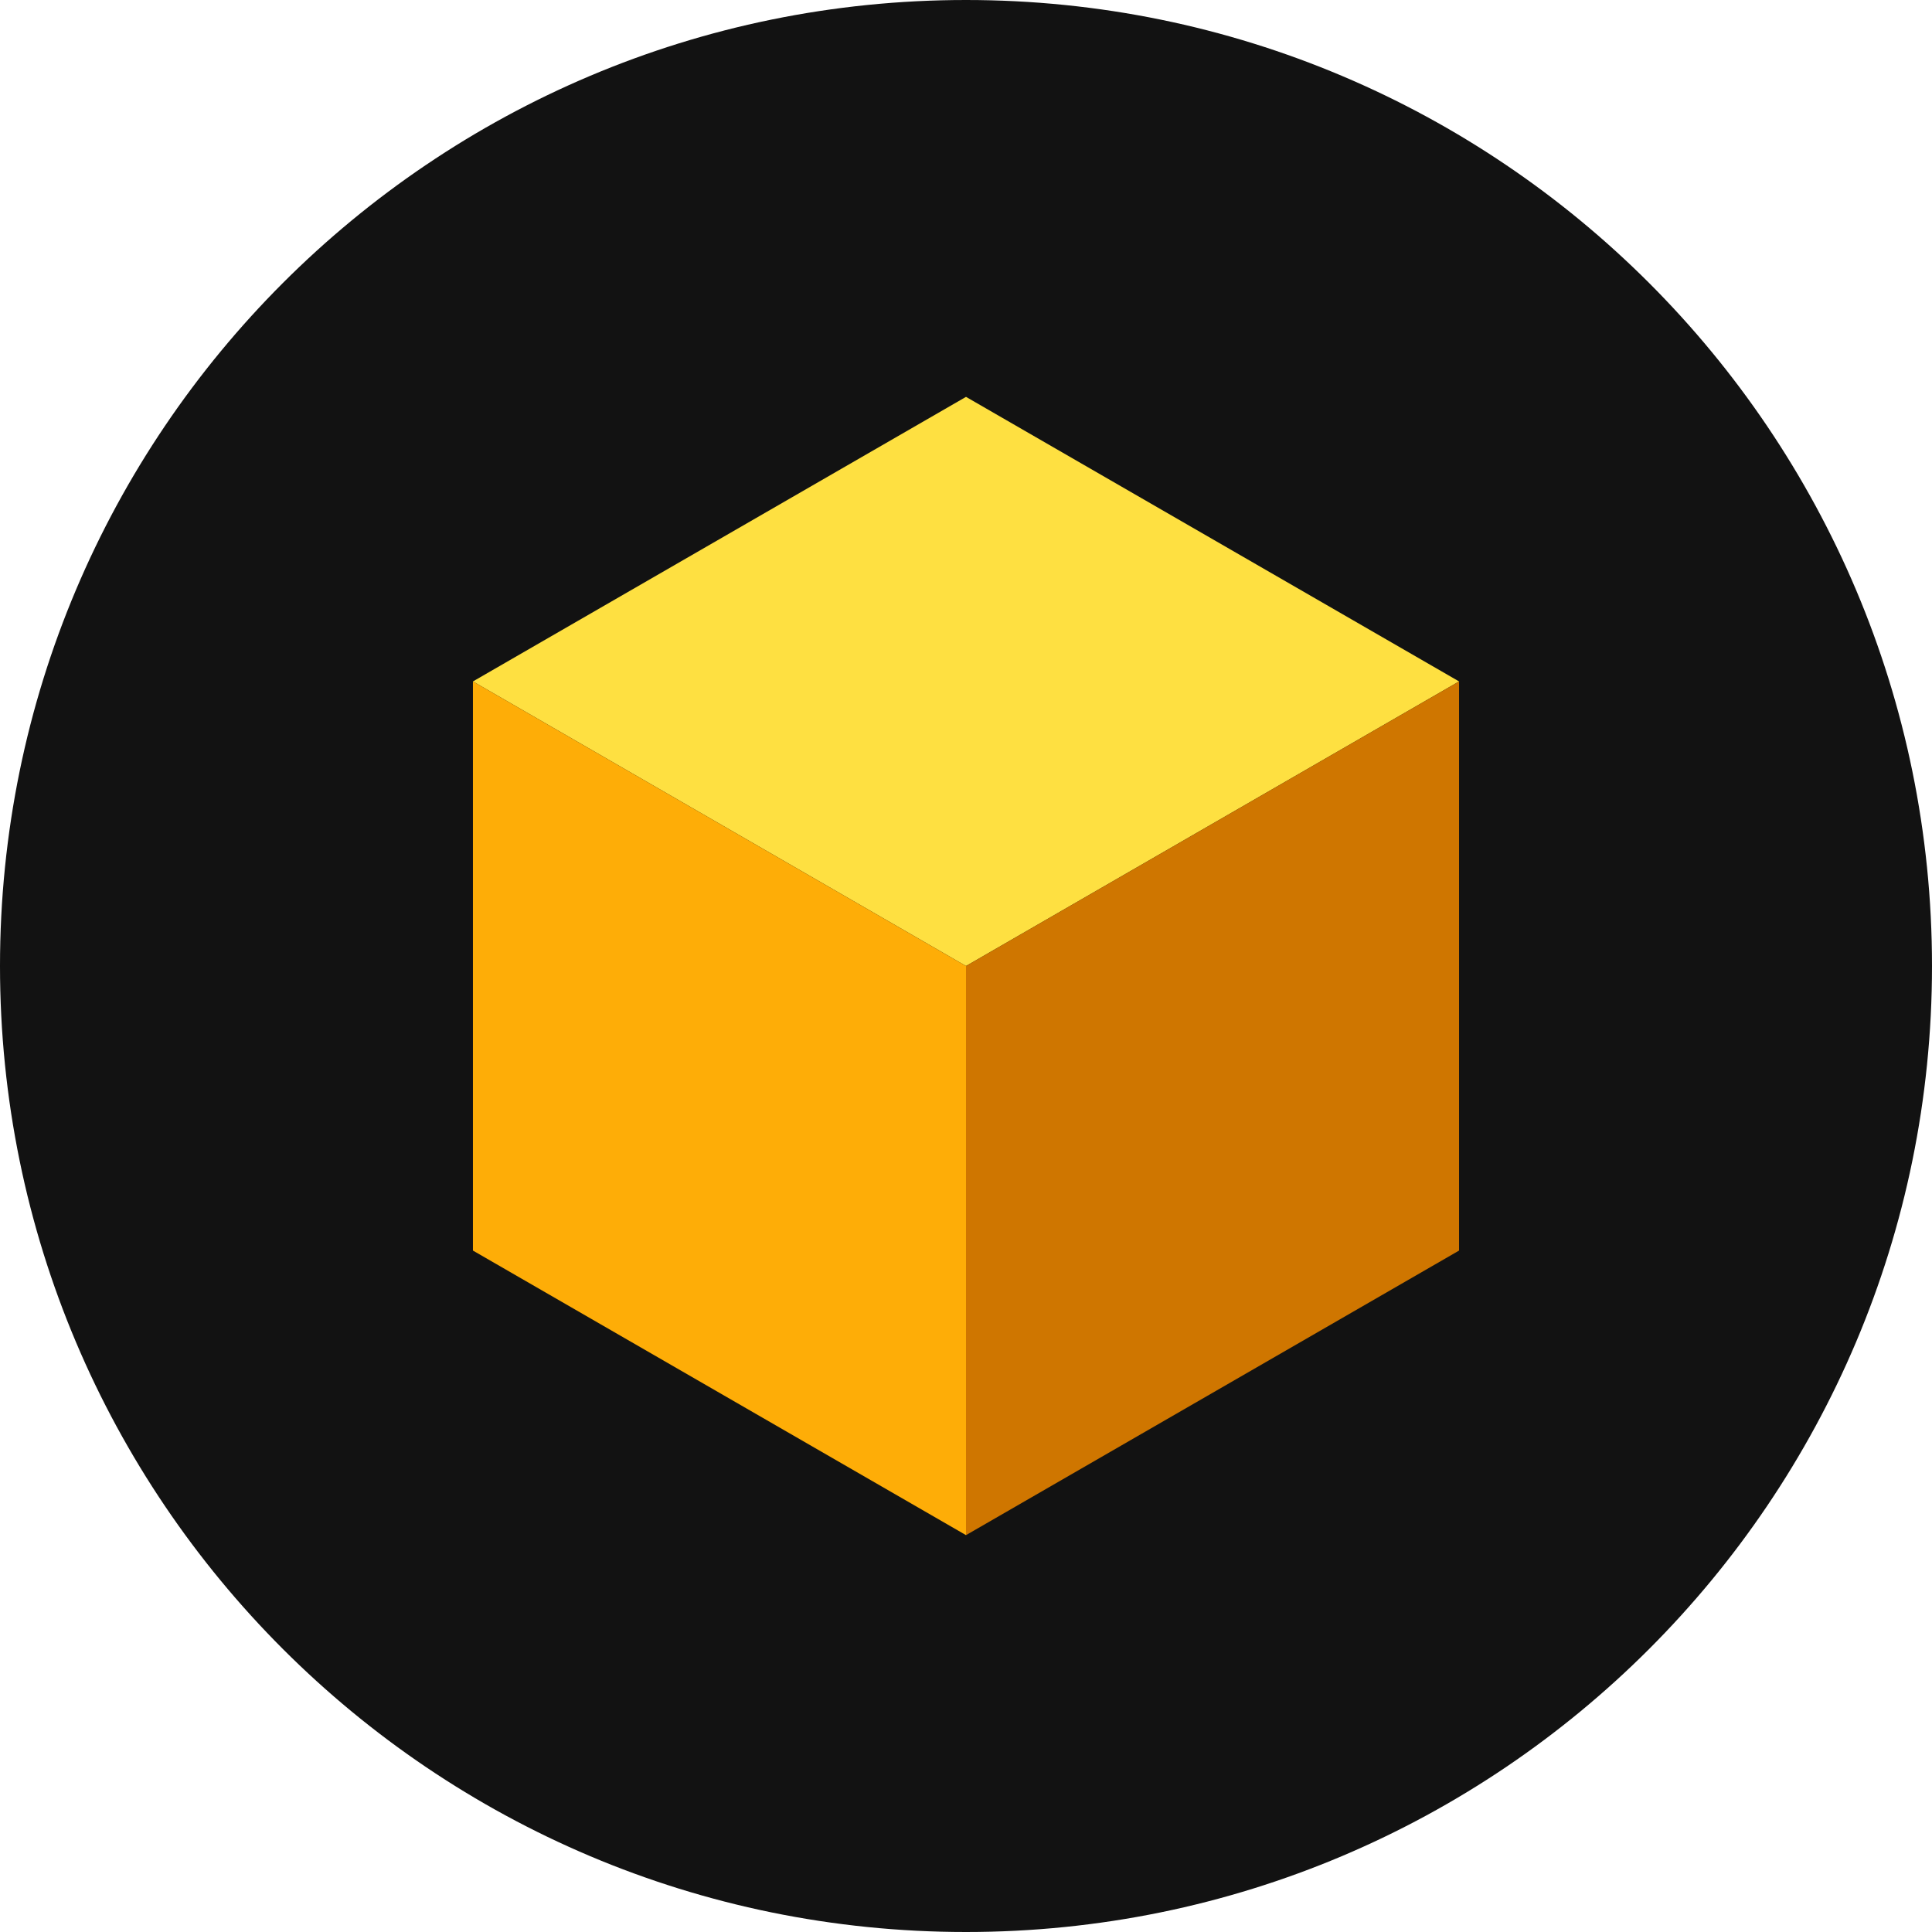
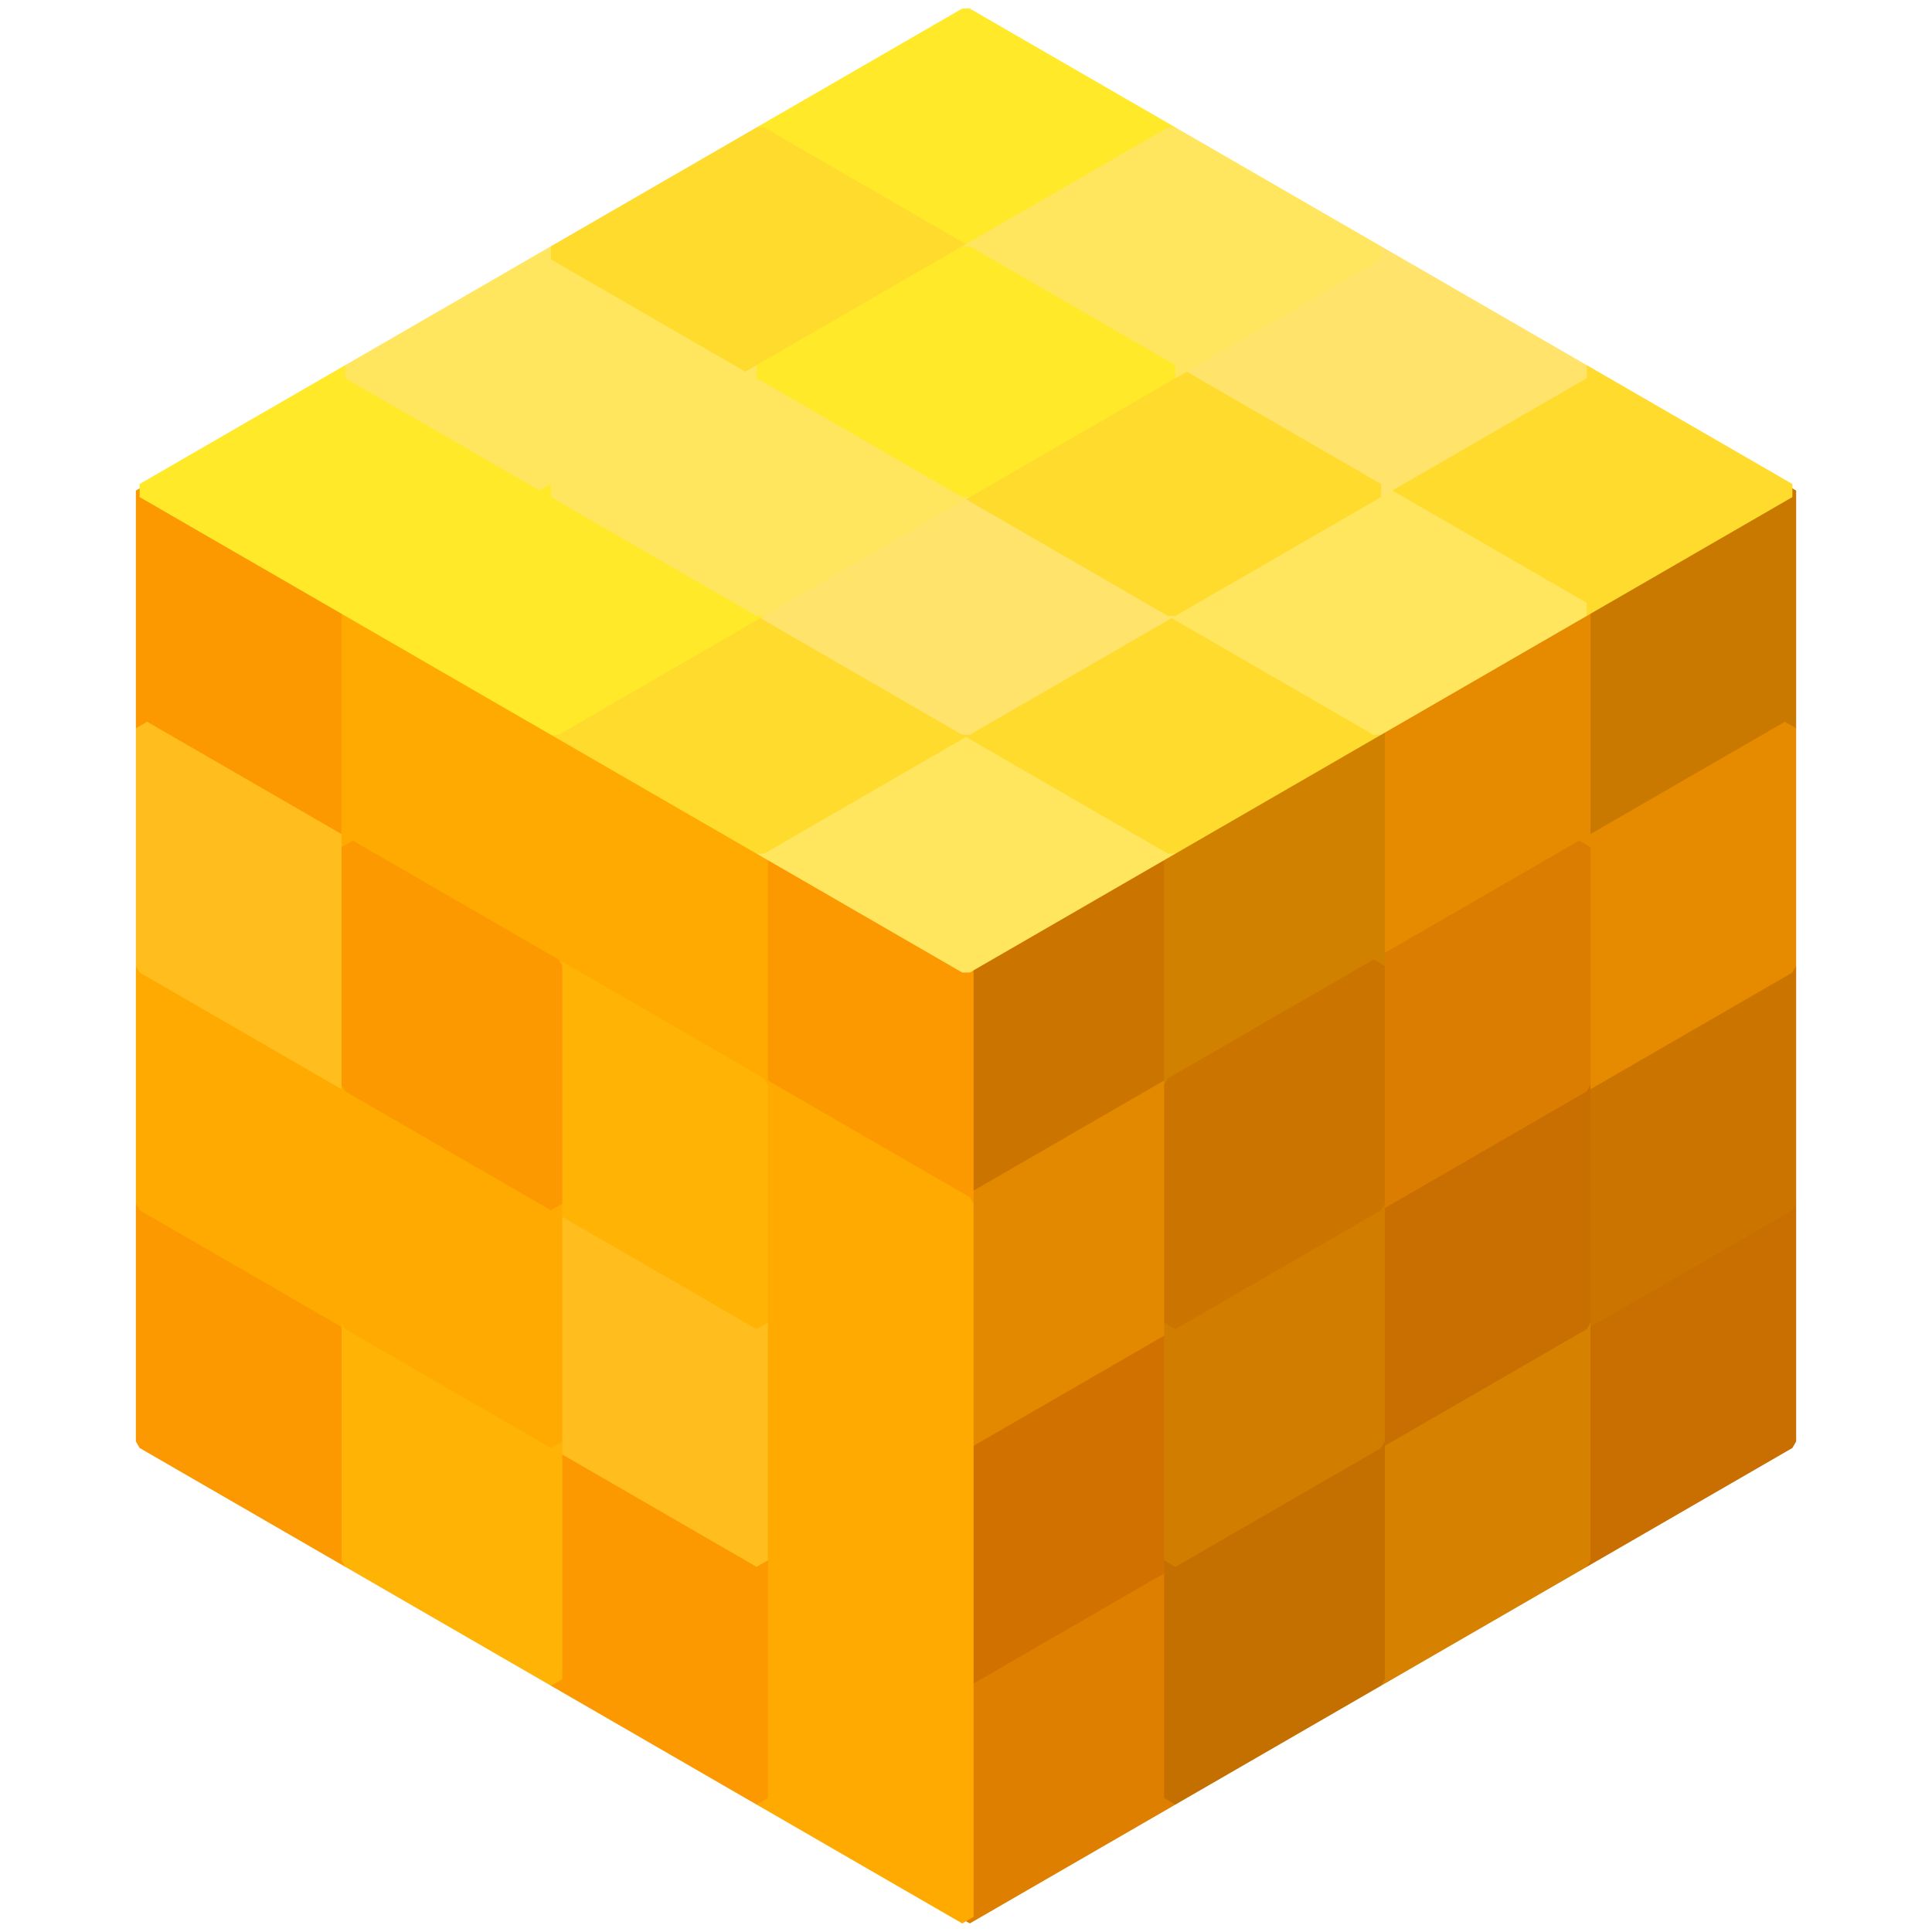
- <svg xmlns="http://www.w3.org/2000/svg" width="48" height="48" viewBox="0 0 48 48" fill="none">
-   <rect width="48" height="48" rx="24" fill="#121212" />
-   <path d="M24 9.86L36.25 16.93L24 24L11.75 16.93L24 9.86Z" fill="#FEE041" />
-   <path d="M11.75 16.93L24 24V38.14L11.75 31.07V16.93Z" fill="#FEAD07" />
-   <path d="M36.25 16.93L24 24V38.14L36.25 31.07V16.93Z" fill="#CF7600" />
+ <svg xmlns="http://www.w3.org/2000/svg" width="48" height="48" viewBox="-18.0 0.0 256.0 256.0" fill="none">
+   <path d="m110 128 27.25-15.75v31.5L110 159.5z" fill="#CC7400" stroke="#CC7400" stroke-width="2" stroke-linejoin="bevel" />
+   <path d="m110 222.5 27.25-15.75v31.5L110 254z" fill="#DE7F00" stroke="#DE7F00" stroke-width="2" stroke-linejoin="bevel" />
+   <path d="m110 191 27.25-15.75v31.5L110 222.5z" fill="#D17200" stroke="#D17200" stroke-width="2" stroke-linejoin="bevel" />
+   <path d="m110 159.5 27.25-15.75v31.5L110 191z" fill="#E38900" stroke="#E38900" stroke-width="2" stroke-linejoin="bevel" />
+   <path d="M191.75 80.75 219 65v31.5l-27.25 15.75z" fill="#C97900" stroke="#C97900" stroke-width="2" stroke-linejoin="bevel" />
+   <path d="M191.75 175.25 219 159.5V191l-27.25 15.75z" fill="#C96E00" stroke="#C96E00" stroke-width="2" stroke-linejoin="bevel" />
+   <path d="M191.75 143.75 219 128v31.5l-27.25 15.75z" fill="#CC7400" stroke="#CC7400" stroke-width="2" stroke-linejoin="bevel" />
+   <path d="M191.75 112.25 219 96.5V128l-27.25 15.75zM164.5 96.5l27.25-15.75v31.5L164.5 128z" fill="#E68A00" stroke="#E68A00" stroke-width="2" stroke-linejoin="bevel" />
+   <path d="m164.5 191 27.25-15.75v31.5L164.5 222.5z" fill="#D68100" stroke="#D68100" stroke-width="2" stroke-linejoin="bevel" />
+   <path d="m164.5 159.5 27.25-15.75v31.5L164.5 191z" fill="#C96E00" stroke="#C96E00" stroke-width="2" stroke-linejoin="bevel" />
+   <path d="m164.5 128 27.25-15.75v31.5L164.5 159.5z" fill="#DB7D00" stroke="#DB7D00" stroke-width="2" stroke-linejoin="bevel" />
+   <path d="M137.25 112.25 164.5 96.5V128l-27.25 15.75z" fill="#D18100" stroke="#D18100" stroke-width="2" stroke-linejoin="bevel" />
+   <path d="M137.25 206.75 164.5 191v31.5l-27.25 15.75z" fill="#C47000" stroke="#C47000" stroke-width="2" stroke-linejoin="bevel" />
+   <path d="m137.25 175.25 27.25-15.75V191l-27.25 15.75z" fill="#D17E00" stroke="#D17E00" stroke-width="2" stroke-linejoin="bevel" />
+   <path d="M137.25 143.75 164.5 128v31.5l-27.25 15.75z" fill="#CC7400" stroke="#CC7400" stroke-width="2" stroke-linejoin="bevel" />
+   <path d="m1.003 65 27.25 15.75v31.5L1.003 96.5zM1.003 159.5l27.25 15.75v31.5L1.003 191z" fill="#FC9800" stroke="#FC9800" stroke-width="2" stroke-linejoin="bevel" />
+   <path d="m1.003 128 27.25 15.75v31.5L1.003 159.5z" fill="#FA0" stroke="#FA0" stroke-width="2" stroke-linejoin="bevel" />
+   <path d="m1.003 96.5 27.25 15.75v31.5L1.003 128z" fill="#FFBD1E" stroke="#FFBD1E" stroke-width="2" stroke-linejoin="bevel" />
+   <path d="m82.753 112.25 27.25 15.75v31.5l-27.25-15.75z" fill="#FC9800" stroke="#FC9800" stroke-width="2" stroke-linejoin="bevel" />
+   <path d="m82.753 206.75 27.25 15.75V254l-27.25-15.75z" fill="#FA0" stroke="#FA0" stroke-width="2" stroke-linejoin="bevel" />
+   <path d="m82.753 175.25 27.25 15.75v31.5l-27.25-15.75z" fill="#FA0" stroke="#FA0" stroke-width="2" stroke-linejoin="bevel" />
+   <path d="m82.753 143.75 27.25 15.75V191l-27.25-15.75zM55.503 96.5l27.25 15.75v31.5L55.503 128z" fill="#FA0" stroke="#FA0" stroke-width="2" stroke-linejoin="bevel" />
+   <path d="m55.503 191 27.25 15.75v31.5l-27.25-15.75z" fill="#FC9800" stroke="#FC9800" stroke-width="2" stroke-linejoin="bevel" />
+   <path d="m55.503 159.5 27.25 15.75v31.5L55.503 191z" fill="#FFBD1E" stroke="#FFBD1E" stroke-width="2" stroke-linejoin="bevel" />
+   <path d="m55.503 128 27.25 15.75v31.5l-27.25-15.75z" fill="#FFB304" stroke="#FFB304" stroke-width="2" stroke-linejoin="bevel" />
+   <path d="m28.253 80.75 27.25 15.75V128l-27.25-15.75z" fill="#FA0" stroke="#FA0" stroke-width="2" stroke-linejoin="bevel" />
+   <path d="M28.253 175.25 55.503 191v31.5l-27.25-15.75z" fill="#FFB304" stroke="#FFB304" stroke-width="2" stroke-linejoin="bevel" />
+   <path d="m28.253 143.75 27.25 15.75V191l-27.25-15.75z" fill="#FA0" stroke="#FA0" stroke-width="2" stroke-linejoin="bevel" />
+   <path d="M28.253 112.25 55.503 128v31.5l-27.25-15.75z" fill="#FC9800" stroke="#FC9800" stroke-width="2" stroke-linejoin="bevel" />
+   <path d="m110 2 27.25 15.75L110 33.5 82.75 17.75zM28.25 49.25 55.5 65 28.25 80.75 1 65z" fill="#FFE929" stroke="#FFE929" stroke-width="2" stroke-linejoin="bevel" />
+   <path d="m55.5 33.5 27.25 15.75L55.5 65 28.25 49.25z" fill="#FFE65E" stroke="#FFE65E" stroke-width="2" stroke-linejoin="bevel" />
+   <path d="M82.75 17.75 110 33.5 82.75 49.25 55.5 33.5zM191.75 49.25 219 65l-27.25 15.75L164.5 65z" fill="#FFDB2E" stroke="#FFDB2E" stroke-width="2" stroke-linejoin="bevel" />
+   <path d="m110 96.5 27.25 15.75L110 128l-27.25-15.75z" fill="#FFE65E" stroke="#FFE65E" stroke-width="2" stroke-linejoin="bevel" />
+   <path d="M137.25 80.75 164.5 96.5l-27.25 15.75L110 96.5z" fill="#FFDB2E" stroke="#FFDB2E" stroke-width="2" stroke-linejoin="bevel" />
+   <path d="m164.5 65 27.25 15.75L164.5 96.5l-27.25-15.75z" fill="#FFE65E" stroke="#FFE65E" stroke-width="2" stroke-linejoin="bevel" />
+   <path d="m164.5 33.5 27.25 15.75L164.5 65l-27.25-15.75z" fill="#FFE36A" stroke="#FFE36A" stroke-width="2" stroke-linejoin="bevel" />
+   <path d="M82.75 80.75 110 96.5l-27.25 15.75L55.5 96.5z" fill="#FFDB2E" stroke="#FFDB2E" stroke-width="2" stroke-linejoin="bevel" />
+   <path d="m110 65 27.25 15.75L110 96.5 82.75 80.75z" fill="#FFE36A" stroke="#FFE36A" stroke-width="2" stroke-linejoin="bevel" />
+   <path d="M137.25 49.25 164.5 65l-27.25 15.75L110 65z" fill="#FFDB2E" stroke="#FFDB2E" stroke-width="2" stroke-linejoin="bevel" />
+   <path d="M137.25 17.75 164.5 33.5l-27.25 15.75L110 33.5z" fill="#FFE65E" stroke="#FFE65E" stroke-width="2" stroke-linejoin="bevel" />
+   <path d="m55.5 65 27.25 15.75L55.5 96.5 28.25 80.75z" fill="#FFE929" stroke="#FFE929" stroke-width="2" stroke-linejoin="bevel" />
+   <path d="M82.75 49.25 110 65 82.75 80.75 55.5 65z" fill="#FFE65E" stroke="#FFE65E" stroke-width="2" stroke-linejoin="bevel" />
+   <path d="m110 33.5 27.25 15.75L110 65 82.75 49.25z" fill="#FFE929" stroke="#FFE929" stroke-width="2" stroke-linejoin="bevel" />
</svg>
